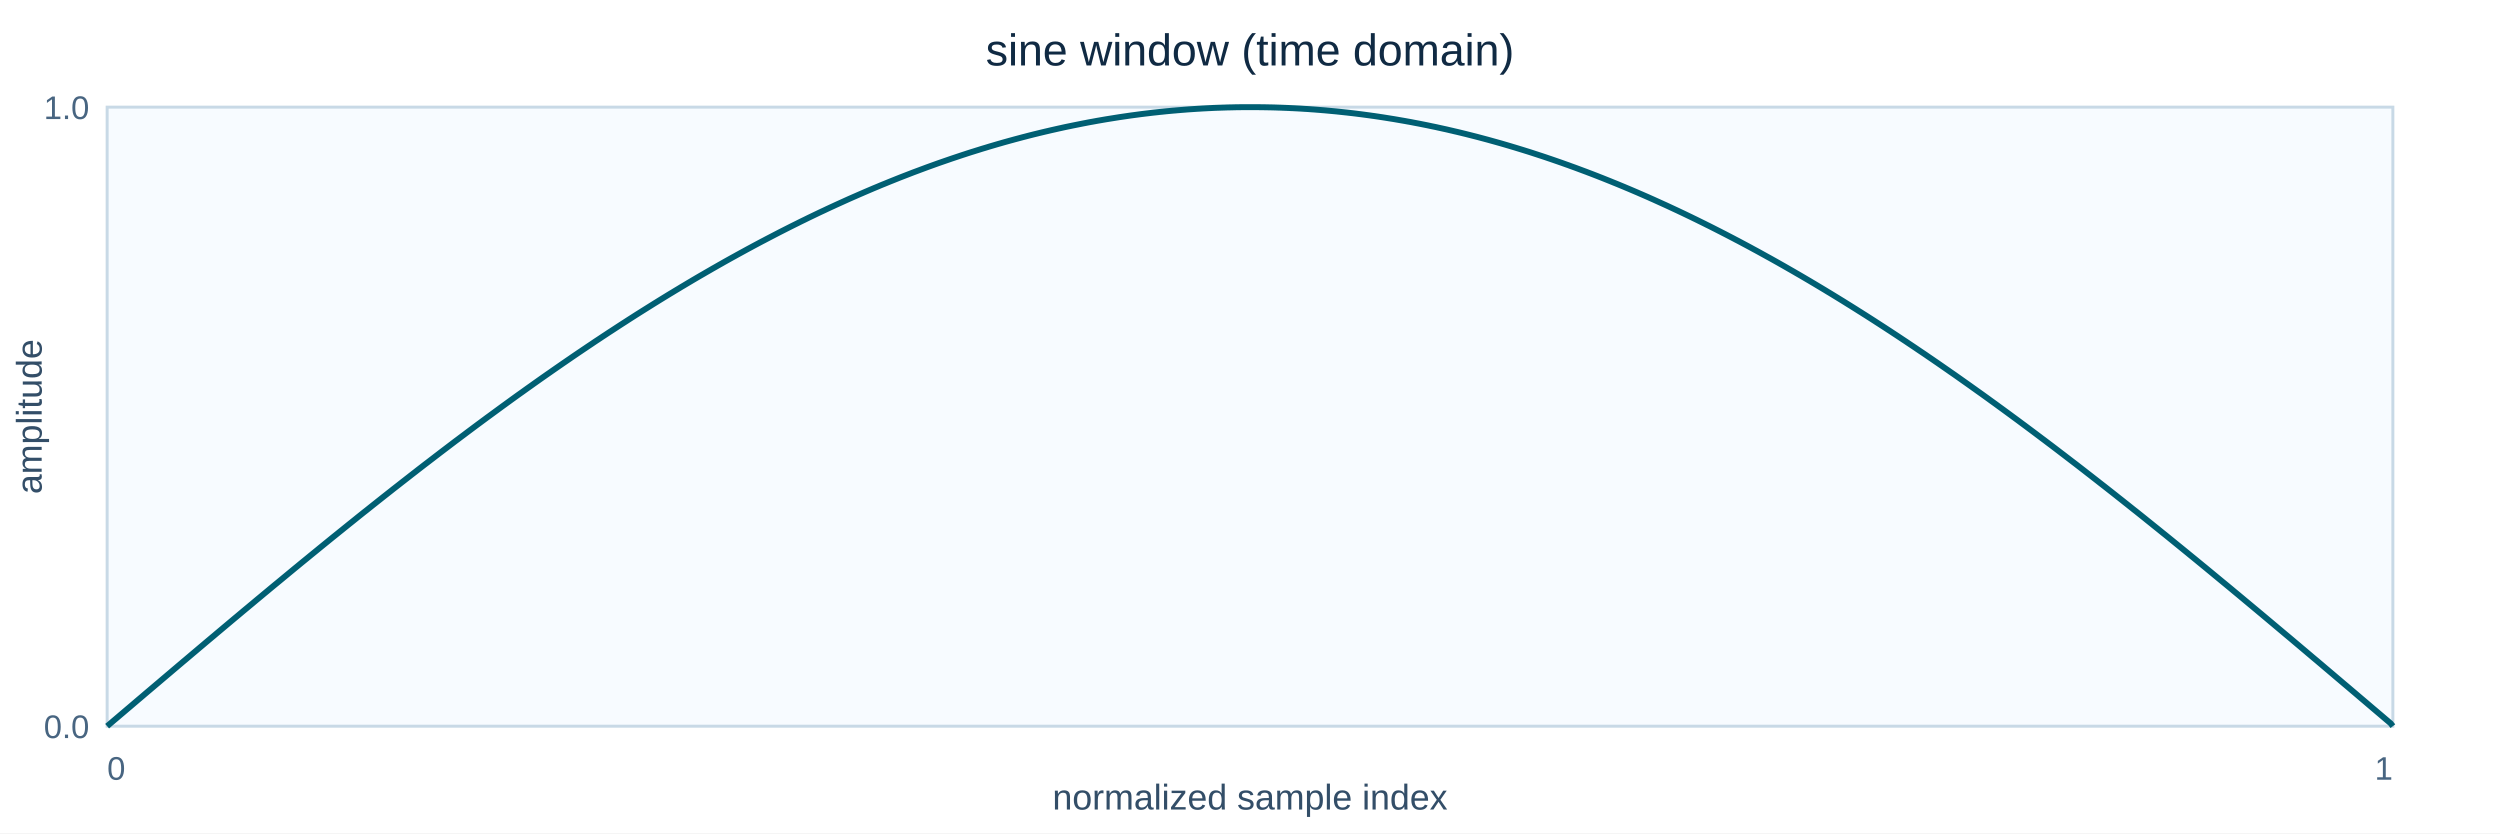
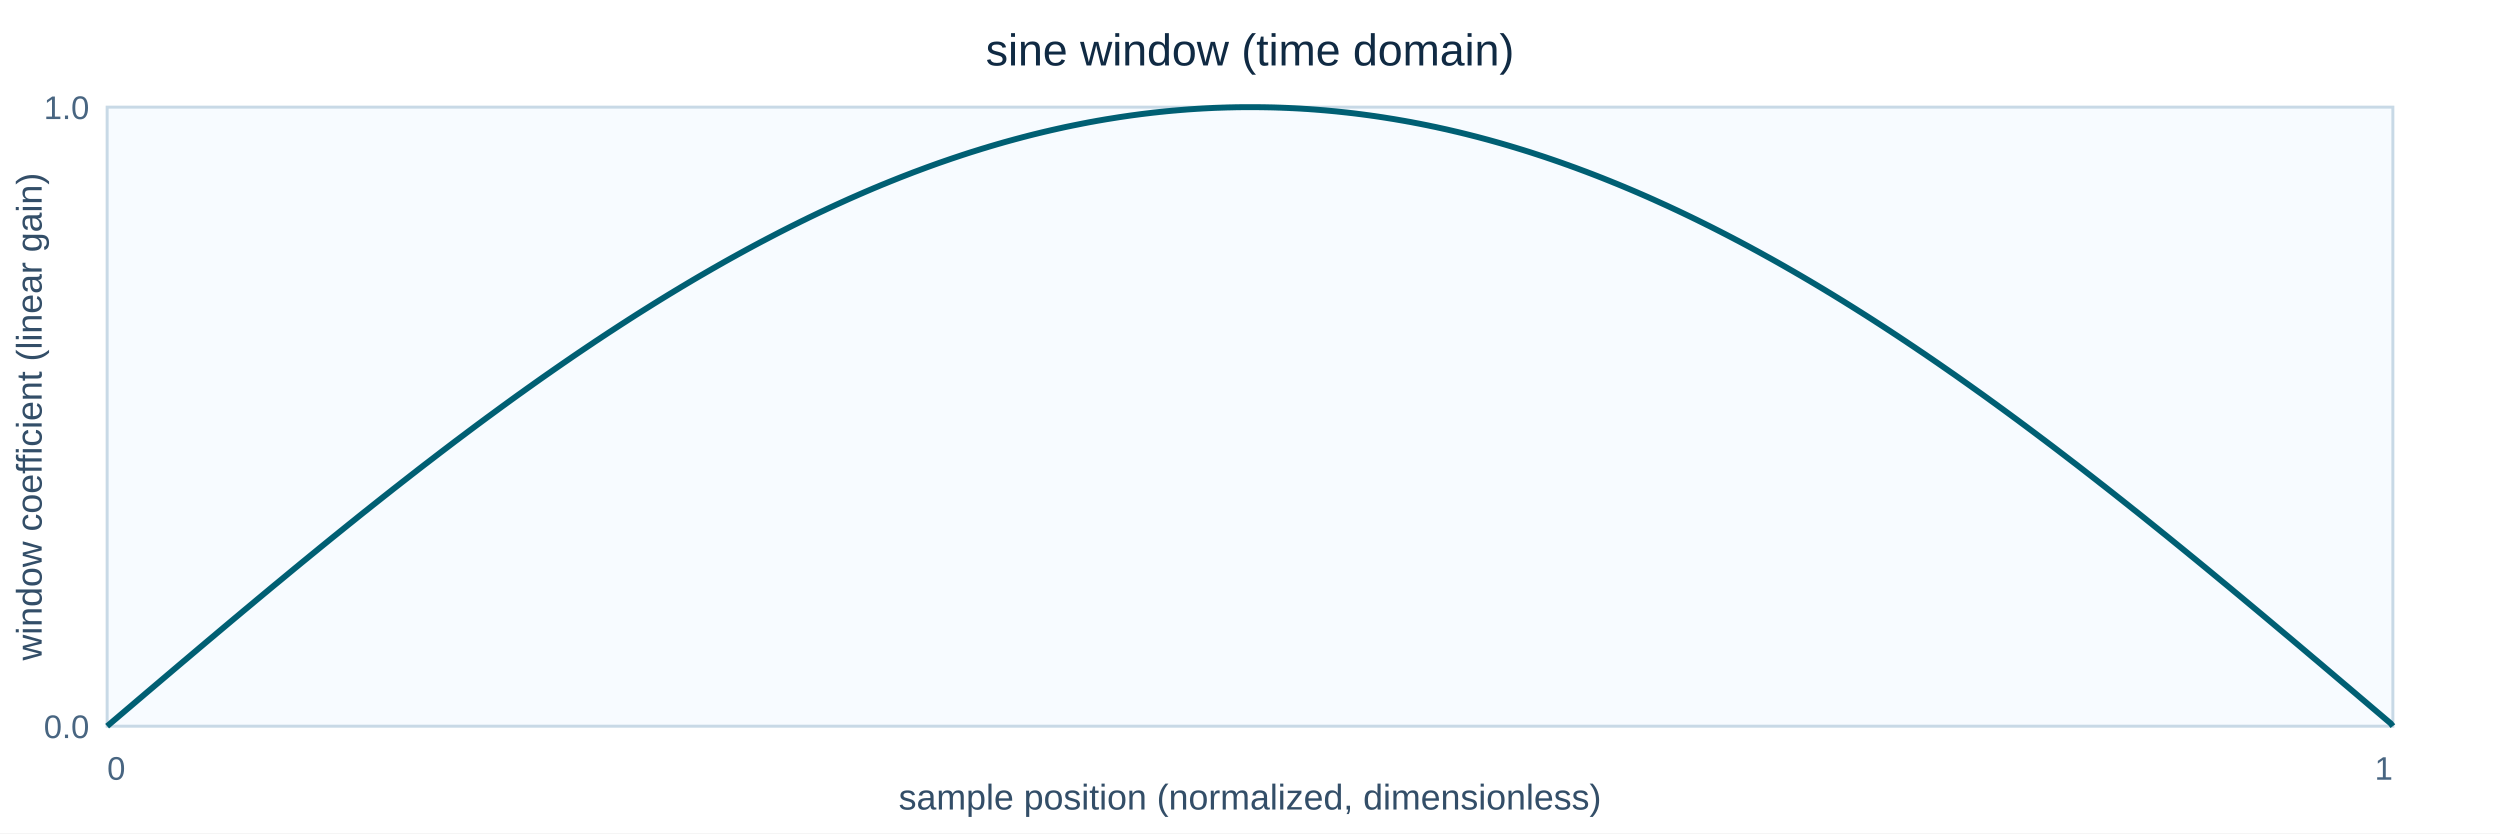
<svg xmlns="http://www.w3.org/2000/svg" width="840" height="280" viewBox="0 0 840 280">
  <rect x="0" y="0" width="840" height="280" fill="#ffffff" />
  <rect x="36" y="36" width="768" height="208" fill="#f7fbff" stroke="#c8d9e6" />
  <polyline fill="none" stroke="#005f73" stroke-width="2" points="36.00,244.00 36.75,243.36 37.50,242.72 38.25,242.08 39.00,241.45 39.75,240.81 40.50,240.17 41.26,239.53 42.01,238.89 42.76,238.25 43.51,237.62 44.26,236.98 45.01,236.34 45.76,235.70 46.51,235.06 47.26,234.43 48.01,233.79 48.76,233.15 49.51,232.51 50.26,231.88 51.01,231.24 51.77,230.60 52.52,229.96 53.27,229.33 54.02,228.69 54.77,228.05 55.52,227.42 56.27,226.78 57.02,226.15 57.77,225.51 58.52,224.87 59.27,224.24 60.02,223.60 60.77,222.97 61.52,222.33 62.28,221.70 63.03,221.06 63.78,220.43 64.53,219.79 65.28,219.16 66.03,218.53 66.78,217.89 67.53,217.26 68.28,216.63 69.03,215.99 69.78,215.36 70.53,214.73 71.28,214.10 72.04,213.47 72.79,212.83 73.54,212.20 74.29,211.57 75.04,210.94 75.79,210.31 76.54,209.68 77.29,209.05 78.04,208.42 78.79,207.79 79.54,207.17 80.29,206.54 81.04,205.91 81.79,205.28 82.55,204.65 83.30,204.03 84.05,203.40 84.80,202.78 85.55,202.15 86.30,201.52 87.05,200.90 87.80,200.28 88.55,199.65 89.30,199.03 90.05,198.41 90.80,197.78 91.55,197.16 92.30,196.54 93.06,195.92 93.81,195.30 94.56,194.68 95.31,194.06 96.06,193.44 96.81,192.82 97.56,192.20 98.31,191.58 99.06,190.96 99.81,190.35 100.56,189.73 101.31,189.11 102.06,188.50 102.82,187.88 103.57,187.27 104.32,186.65 105.07,186.04 105.82,185.43 106.57,184.82 107.32,184.20 108.07,183.59 108.82,182.98 109.57,182.37 110.32,181.76 111.07,181.15 111.82,180.54 112.57,179.94 113.33,179.33 114.08,178.72 114.83,178.12 115.58,177.51 116.33,176.91 117.08,176.30 117.83,175.70 118.58,175.10 119.33,174.50 120.08,173.89 120.83,173.29 121.58,172.69 122.33,172.09 123.09,171.50 123.84,170.90 124.59,170.30 125.34,169.70 126.09,169.11 126.84,168.51 127.59,167.92 128.34,167.32 129.09,166.73 129.84,166.14 130.59,165.55 131.34,164.96 132.09,164.36 132.84,163.78 133.60,163.19 134.35,162.60 135.10,162.01 135.85,161.43 136.60,160.84 137.35,160.26 138.10,159.67 138.85,159.09 139.60,158.51 140.35,157.92 141.10,157.34 141.85,156.76 142.60,156.18 143.35,155.61 144.11,155.03 144.86,154.45 145.61,153.88 146.36,153.30 147.11,152.73 147.86,152.15 148.61,151.58 149.36,151.01 150.11,150.44 150.86,149.87 151.61,149.30 152.36,148.73 153.11,148.16 153.87,147.60 154.62,147.03 155.37,146.47 156.12,145.91 156.87,145.34 157.62,144.78 158.37,144.22 159.12,143.66 159.87,143.10 160.62,142.54 161.37,141.99 162.12,141.43 162.87,140.88 163.62,140.32 164.38,139.77 165.13,139.22 165.88,138.67 166.63,138.12 167.38,137.57 168.13,137.02 168.88,136.47 169.63,135.93 170.38,135.38 171.13,134.84 171.88,134.29 172.63,133.75 173.38,133.21 174.13,132.67 174.89,132.13 175.64,131.60 176.39,131.06 177.14,130.52 177.89,129.99 178.64,129.46 179.39,128.92 180.14,128.39 180.89,127.86 181.64,127.33 182.39,126.80 183.14,126.28 183.89,125.75 184.65,125.23 185.40,124.70 186.15,124.18 186.90,123.66 187.65,123.14 188.40,122.62 189.15,122.10 189.90,121.59 190.65,121.07 191.40,120.56 192.15,120.04 192.90,119.53 193.65,119.02 194.40,118.51 195.16,118.00 195.91,117.49 196.66,116.99 197.41,116.48 198.16,115.98 198.91,115.48 199.66,114.97 200.41,114.47 201.16,113.98 201.91,113.48 202.66,112.98 203.41,112.49 204.16,111.99 204.91,111.50 205.67,111.01 206.42,110.52 207.17,110.03 207.92,109.54 208.67,109.05 209.42,108.57 210.17,108.09 210.92,107.60 211.67,107.12 212.42,106.64 213.17,106.16 213.92,105.68 214.67,105.21 215.43,104.73 216.18,104.26 216.93,103.79 217.68,103.32 218.43,102.85 219.18,102.38 219.93,101.91 220.68,101.45 221.43,100.98 222.18,100.52 222.93,100.06 223.68,99.60 224.43,99.14 225.18,98.68 225.94,98.23 226.69,97.77 227.44,97.32 228.19,96.87 228.94,96.41 229.69,95.97 230.44,95.52 231.19,95.07 231.94,94.63 232.69,94.18 233.44,93.74 234.19,93.30 234.94,92.86 235.70,92.42 236.45,91.99 237.20,91.55 237.95,91.12 238.70,90.69 239.45,90.25 240.20,89.83 240.95,89.40 241.70,88.97 242.45,88.55 243.20,88.12 243.95,87.70 244.70,87.28 245.45,86.86 246.21,86.44 246.96,86.03 247.71,85.61 248.46,85.20 249.21,84.79 249.96,84.38 250.71,83.97 251.46,83.56 252.21,83.16 252.96,82.75 253.71,82.35 254.46,81.95 255.21,81.55 255.96,81.15 256.72,80.76 257.47,80.36 258.22,79.97 258.97,79.58 259.72,79.19 260.47,78.80 261.22,78.41 261.97,78.02 262.72,77.64 263.47,77.26 264.22,76.88 264.97,76.50 265.72,76.12 266.48,75.74 267.23,75.37 267.98,75.00 268.73,74.62 269.48,74.25 270.23,73.89 270.98,73.52 271.73,73.15 272.48,72.79 273.23,72.43 273.98,72.07 274.73,71.71 275.48,71.35 276.23,71.00 276.99,70.65 277.74,70.29 278.49,69.94 279.24,69.59 279.99,69.25 280.74,68.90 281.49,68.56 282.24,68.22 282.99,67.88 283.74,67.54 284.49,67.20 285.24,66.86 285.99,66.53 286.74,66.20 287.50,65.87 288.25,65.54 289.00,65.21 289.75,64.89 290.50,64.56 291.25,64.24 292.00,63.92 292.75,63.60 293.50,63.28 294.25,62.97 295.00,62.66 295.75,62.34 296.50,62.03 297.26,61.73 298.01,61.42 298.76,61.11 299.51,60.81 300.26,60.51 301.01,60.21 301.76,59.91 302.51,59.61 303.26,59.32 304.01,59.03 304.76,58.74 305.51,58.45 306.26,58.16 307.01,57.87 307.77,57.59 308.52,57.31 309.27,57.03 310.02,56.75 310.77,56.47 311.52,56.19 312.27,55.92 313.02,55.65 313.77,55.38 314.52,55.11 315.27,54.84 316.02,54.58 316.77,54.32 317.52,54.06 318.28,53.80 319.03,53.54 319.78,53.28 320.53,53.03 321.28,52.78 322.03,52.53 322.78,52.28 323.53,52.03 324.28,51.79 325.03,51.54 325.78,51.30 326.53,51.06 327.28,50.83 328.04,50.59 328.79,50.36 329.54,50.12 330.29,49.89 331.04,49.67 331.79,49.44 332.54,49.21 333.29,48.99 334.04,48.77 334.79,48.55 335.54,48.33 336.29,48.12 337.04,47.90 337.79,47.69 338.55,47.48 339.30,47.27 340.05,47.07 340.80,46.86 341.55,46.66 342.30,46.46 343.05,46.26 343.80,46.06 344.55,45.87 345.30,45.67 346.05,45.48 346.80,45.29 347.55,45.10 348.30,44.92 349.06,44.73 349.81,44.55 350.56,44.37 351.31,44.19 352.06,44.02 352.81,43.84 353.56,43.67 354.31,43.50 355.06,43.33 355.81,43.16 356.56,43.00 357.31,42.83 358.06,42.67 358.82,42.51 359.57,42.36 360.32,42.20 361.07,42.05 361.82,41.90 362.57,41.75 363.32,41.60 364.07,41.45 364.82,41.31 365.57,41.16 366.32,41.02 367.07,40.89 367.82,40.75 368.57,40.61 369.33,40.48 370.08,40.35 370.83,40.22 371.58,40.09 372.33,39.97 373.08,39.85 373.83,39.73 374.58,39.61 375.33,39.49 376.08,39.37 376.83,39.26 377.58,39.15 378.33,39.04 379.09,38.93 379.84,38.82 380.59,38.72 381.34,38.62 382.09,38.52 382.84,38.42 383.59,38.32 384.34,38.23 385.09,38.14 385.84,38.05 386.59,37.96 387.34,37.87 388.09,37.79 388.84,37.71 389.60,37.62 390.35,37.55 391.10,37.47 391.85,37.39 392.60,37.32 393.35,37.25 394.10,37.18 394.85,37.12 395.60,37.05 396.35,36.99 397.10,36.93 397.85,36.87 398.60,36.81 399.35,36.75 400.11,36.70 400.86,36.65 401.61,36.60 402.36,36.55 403.11,36.51 403.86,36.46 404.61,36.42 405.36,36.38 406.11,36.34 406.86,36.31 407.61,36.27 408.36,36.24 409.11,36.21 409.87,36.19 410.62,36.16 411.37,36.14 412.12,36.11 412.87,36.09 413.62,36.08 414.37,36.06 415.12,36.04 415.87,36.03 416.62,36.02 417.37,36.01 418.12,36.01 418.87,36.00 419.62,36.00 420.38,36.00 421.13,36.00 421.88,36.00 422.63,36.01 423.38,36.02 424.13,36.03 424.88,36.04 425.63,36.05 426.38,36.07 427.13,36.08 427.88,36.10 428.63,36.12 429.38,36.15 430.13,36.17 430.89,36.20 431.64,36.23 432.39,36.26 433.14,36.29 433.89,36.33 434.64,36.36 435.39,36.40 436.14,36.44 436.89,36.48 437.64,36.53 438.39,36.58 439.14,36.62 439.89,36.67 440.65,36.73 441.40,36.78 442.15,36.84 442.90,36.90 443.65,36.96 444.40,37.02 445.15,37.08 445.90,37.15 446.65,37.22 447.40,37.29 448.15,37.36 448.90,37.43 449.65,37.51 450.40,37.59 451.16,37.67 451.91,37.75 452.66,37.83 453.41,37.92 454.16,38.00 454.91,38.09 455.66,38.18 456.41,38.28 457.16,38.37 457.91,38.47 458.66,38.57 459.41,38.67 460.16,38.77 460.91,38.88 461.67,38.98 462.42,39.09 463.17,39.20 463.92,39.32 464.67,39.43 465.42,39.55 466.17,39.67 466.92,39.79 467.67,39.91 468.42,40.03 469.17,40.16 469.92,40.29 470.67,40.42 471.43,40.55 472.18,40.68 472.93,40.82 473.68,40.95 474.43,41.09 475.18,41.24 475.93,41.38 476.68,41.52 477.43,41.67 478.18,41.82 478.93,41.97 479.68,42.12 480.43,42.28 481.18,42.44 481.94,42.59 482.69,42.75 483.44,42.92 484.19,43.08 484.94,43.25 485.69,43.41 486.44,43.58 487.19,43.76 487.94,43.93 488.69,44.11 489.44,44.28 490.19,44.46 490.94,44.64 491.70,44.83 492.45,45.01 493.20,45.20 493.95,45.39 494.70,45.58 495.45,45.77 496.20,45.96 496.95,46.16 497.70,46.36 498.45,46.56 499.20,46.76 499.95,46.96 500.70,47.17 501.45,47.38 502.21,47.59 502.96,47.80 503.71,48.01 504.46,48.22 505.21,48.44 505.96,48.66 506.71,48.88 507.46,49.10 508.21,49.33 508.96,49.55 509.71,49.78 510.46,50.01 511.21,50.24 511.96,50.47 512.72,50.71 513.47,50.94 514.22,51.18 514.97,51.42 515.72,51.67 516.47,51.91 517.22,52.16 517.97,52.40 518.72,52.65 519.47,52.90 520.22,53.16 520.97,53.41 521.72,53.67 522.48,53.93 523.23,54.19 523.98,54.45 524.73,54.71 525.48,54.98 526.23,55.25 526.98,55.51 527.73,55.79 528.48,56.06 529.23,56.33 529.98,56.61 530.73,56.89 531.48,57.17 532.23,57.45 532.99,57.73 533.74,58.02 534.49,58.30 535.24,58.59 535.99,58.88 536.74,59.17 537.49,59.47 538.24,59.76 538.99,60.06 539.74,60.36 540.49,60.66 541.24,60.96 541.99,61.27 542.74,61.57 543.50,61.88 544.25,62.19 545.00,62.50 545.75,62.81 546.50,63.13 547.25,63.44 548.00,63.76 548.75,64.08 549.50,64.40 550.25,64.72 551.00,65.05 551.75,65.37 552.50,65.70 553.26,66.03 554.01,66.36 554.76,66.70 555.51,67.03 556.26,67.37 557.01,67.71 557.76,68.05 558.51,68.39 559.26,68.73 560.01,69.07 560.76,69.42 561.51,69.77 562.26,70.12 563.01,70.47 563.77,70.82 564.52,71.18 565.27,71.53 566.02,71.89 566.77,72.25 567.52,72.61 568.27,72.97 569.02,73.34 569.77,73.70 570.52,74.07 571.27,74.44 572.02,74.81 572.77,75.18 573.52,75.56 574.28,75.93 575.03,76.31 575.78,76.69 576.53,77.07 577.28,77.45 578.03,77.83 578.78,78.22 579.53,78.60 580.28,78.99 581.03,79.38 581.78,79.77 582.53,80.16 583.28,80.56 584.04,80.95 584.79,81.35 585.54,81.75 586.29,82.15 587.04,82.55 587.79,82.95 588.54,83.36 589.29,83.77 590.04,84.17 590.79,84.58 591.54,84.99 592.29,85.41 593.04,85.82 593.79,86.24 594.55,86.65 595.30,87.07 596.05,87.49 596.80,87.91 597.55,88.33 598.30,88.76 599.05,89.18 599.80,89.61 600.55,90.04 601.30,90.47 602.05,90.90 602.80,91.33 603.55,91.77 604.30,92.20 605.06,92.64 605.81,93.08 606.56,93.52 607.31,93.96 608.06,94.40 608.81,94.85 609.56,95.29 610.31,95.74 611.06,96.19 611.81,96.64 612.56,97.09 613.31,97.54 614.06,98.00 614.82,98.45 615.57,98.91 616.32,99.37 617.07,99.83 617.82,100.29 618.57,100.75 619.32,101.21 620.07,101.68 620.82,102.15 621.57,102.61 622.32,103.08 623.07,103.55 623.82,104.02 624.57,104.50 625.33,104.97 626.08,105.45 626.83,105.92 627.58,106.40 628.33,106.88 629.08,107.36 629.83,107.84 630.58,108.33 631.33,108.81 632.08,109.30 632.83,109.78 633.58,110.27 634.33,110.76 635.09,111.25 635.84,111.75 636.59,112.24 637.34,112.73 638.09,113.23 638.84,113.73 639.59,114.23 640.34,114.72 641.09,115.23 641.84,115.73 642.59,116.23 643.34,116.73 644.09,117.24 644.84,117.75 645.60,118.26 646.35,118.76 647.10,119.27 647.85,119.79 648.60,120.30 649.35,120.81 650.10,121.33 650.85,121.84 651.60,122.36 652.35,122.88 653.10,123.40 653.85,123.92 654.60,124.44 655.35,124.97 656.11,125.49 656.86,126.01 657.61,126.54 658.36,127.07 659.11,127.60 659.86,128.13 660.61,128.66 661.36,129.19 662.11,129.72 662.86,130.26 663.61,130.79 664.36,131.33 665.11,131.86 665.87,132.40 666.62,132.94 667.37,133.48 668.12,134.02 668.87,134.57 669.62,135.11 670.37,135.65 671.12,136.20 671.87,136.75 672.62,137.29 673.37,137.84 674.12,138.39 674.87,138.94 675.62,139.49 676.38,140.05 677.13,140.60 677.88,141.15 678.63,141.71 679.38,142.27 680.13,142.82 680.88,143.38 681.63,143.94 682.38,144.50 683.13,145.06 683.88,145.62 684.63,146.19 685.38,146.75 686.13,147.32 686.89,147.88 687.64,148.45 688.39,149.02 689.14,149.58 689.89,150.15 690.64,150.72 691.39,151.29 692.14,151.87 692.89,152.44 693.64,153.01 694.39,153.59 695.14,154.16 695.89,154.74 696.65,155.32 697.40,155.89 698.15,156.47 698.90,157.05 699.65,157.63 700.40,158.21 701.15,158.80 701.90,159.38 702.65,159.96 703.40,160.55 704.15,161.13 704.90,161.72 705.65,162.31 706.40,162.89 707.16,163.48 707.91,164.07 708.66,164.66 709.41,165.25 710.16,165.84 710.91,166.43 711.66,167.03 712.41,167.62 713.16,168.21 713.91,168.81 714.66,169.40 715.41,170.00 716.16,170.60 716.91,171.20 717.67,171.79 718.42,172.39 719.17,172.99 719.92,173.59 720.67,174.19 721.42,174.80 722.17,175.40 722.92,176.00 723.67,176.61 724.42,177.21 725.17,177.81 725.92,178.42 726.67,179.03 727.43,179.63 728.18,180.24 728.93,180.85 729.68,181.46 730.43,182.07 731.18,182.68 731.93,183.29 732.68,183.90 733.43,184.51 734.18,185.12 734.93,185.73 735.68,186.35 736.43,186.96 737.18,187.57 737.94,188.19 738.69,188.81 739.44,189.42 740.19,190.04 740.94,190.65 741.69,191.27 742.44,191.89 743.19,192.51 743.94,193.13 744.69,193.75 745.44,194.37 746.19,194.99 746.94,195.61 747.70,196.23 748.45,196.85 749.20,197.47 749.95,198.09 750.70,198.72 751.45,199.34 752.20,199.96 752.95,200.59 753.70,201.21 754.45,201.84 755.20,202.46 755.95,203.09 756.70,203.71 757.45,204.34 758.21,204.97 758.96,205.60 759.71,206.22 760.46,206.85 761.21,207.48 761.96,208.11 762.71,208.74 763.46,209.37 764.21,210.00 764.96,210.63 765.71,211.26 766.46,211.89 767.21,212.52 767.96,213.15 768.72,213.78 769.47,214.41 770.22,215.04 770.97,215.68 771.72,216.31 772.47,216.94 773.22,217.58 773.97,218.21 774.72,218.84 775.47,219.48 776.22,220.11 776.97,220.75 777.72,221.38 778.48,222.01 779.23,222.65 779.98,223.28 780.73,223.92 781.48,224.56 782.23,225.19 782.98,225.83 783.73,226.46 784.48,227.10 785.23,227.74 785.98,228.37 786.73,229.01 787.48,229.65 788.23,230.28 788.99,230.92 789.74,231.56 790.49,232.20 791.24,232.83 791.99,233.47 792.74,234.11 793.49,234.75 794.24,235.38 794.99,236.02 795.74,236.66 796.49,237.30 797.24,237.94 797.99,238.57 798.74,239.21 799.50,239.85 800.25,240.49 801.00,241.13 801.75,241.77 802.50,242.40 803.25,243.04 804.00,244.00" />
  <text x="420.0" y="22" text-anchor="middle" font-family="Arial, Helvetica, sans-serif" font-size="15" fill="#102a43">sine window (time domain)</text>
-   <text x="420.0" y="272" text-anchor="middle" font-family="Arial, Helvetica, sans-serif" font-size="12" fill="#334e68">normalized sample index</text>
-   <text x="14" y="140.0" transform="rotate(-90 14,140.0)" text-anchor="middle" font-family="Arial, Helvetica, sans-serif" font-size="12" fill="#334e68">amplitude</text>
+   <text x="420.0" y="272" text-anchor="middle" font-family="Arial, Helvetica, sans-serif" font-size="12" fill="#334e68">sample position (normalized, dimensionless)</text>
+   <text x="14" y="140.0" transform="rotate(-90 14,140.0)" text-anchor="middle" font-family="Arial, Helvetica, sans-serif" font-size="12" fill="#334e68">window coefficient (linear gain)</text>
  <text x="36" y="262" font-family="Arial, Helvetica, sans-serif" font-size="11" fill="#486581">0</text>
  <text x="804" y="262" text-anchor="end" font-family="Arial, Helvetica, sans-serif" font-size="11" fill="#486581">1</text>
  <text x="30" y="40" text-anchor="end" font-family="Arial, Helvetica, sans-serif" font-size="11" fill="#486581">1.0</text>
  <text x="30" y="248" text-anchor="end" font-family="Arial, Helvetica, sans-serif" font-size="11" fill="#486581">0.0</text>
</svg>
